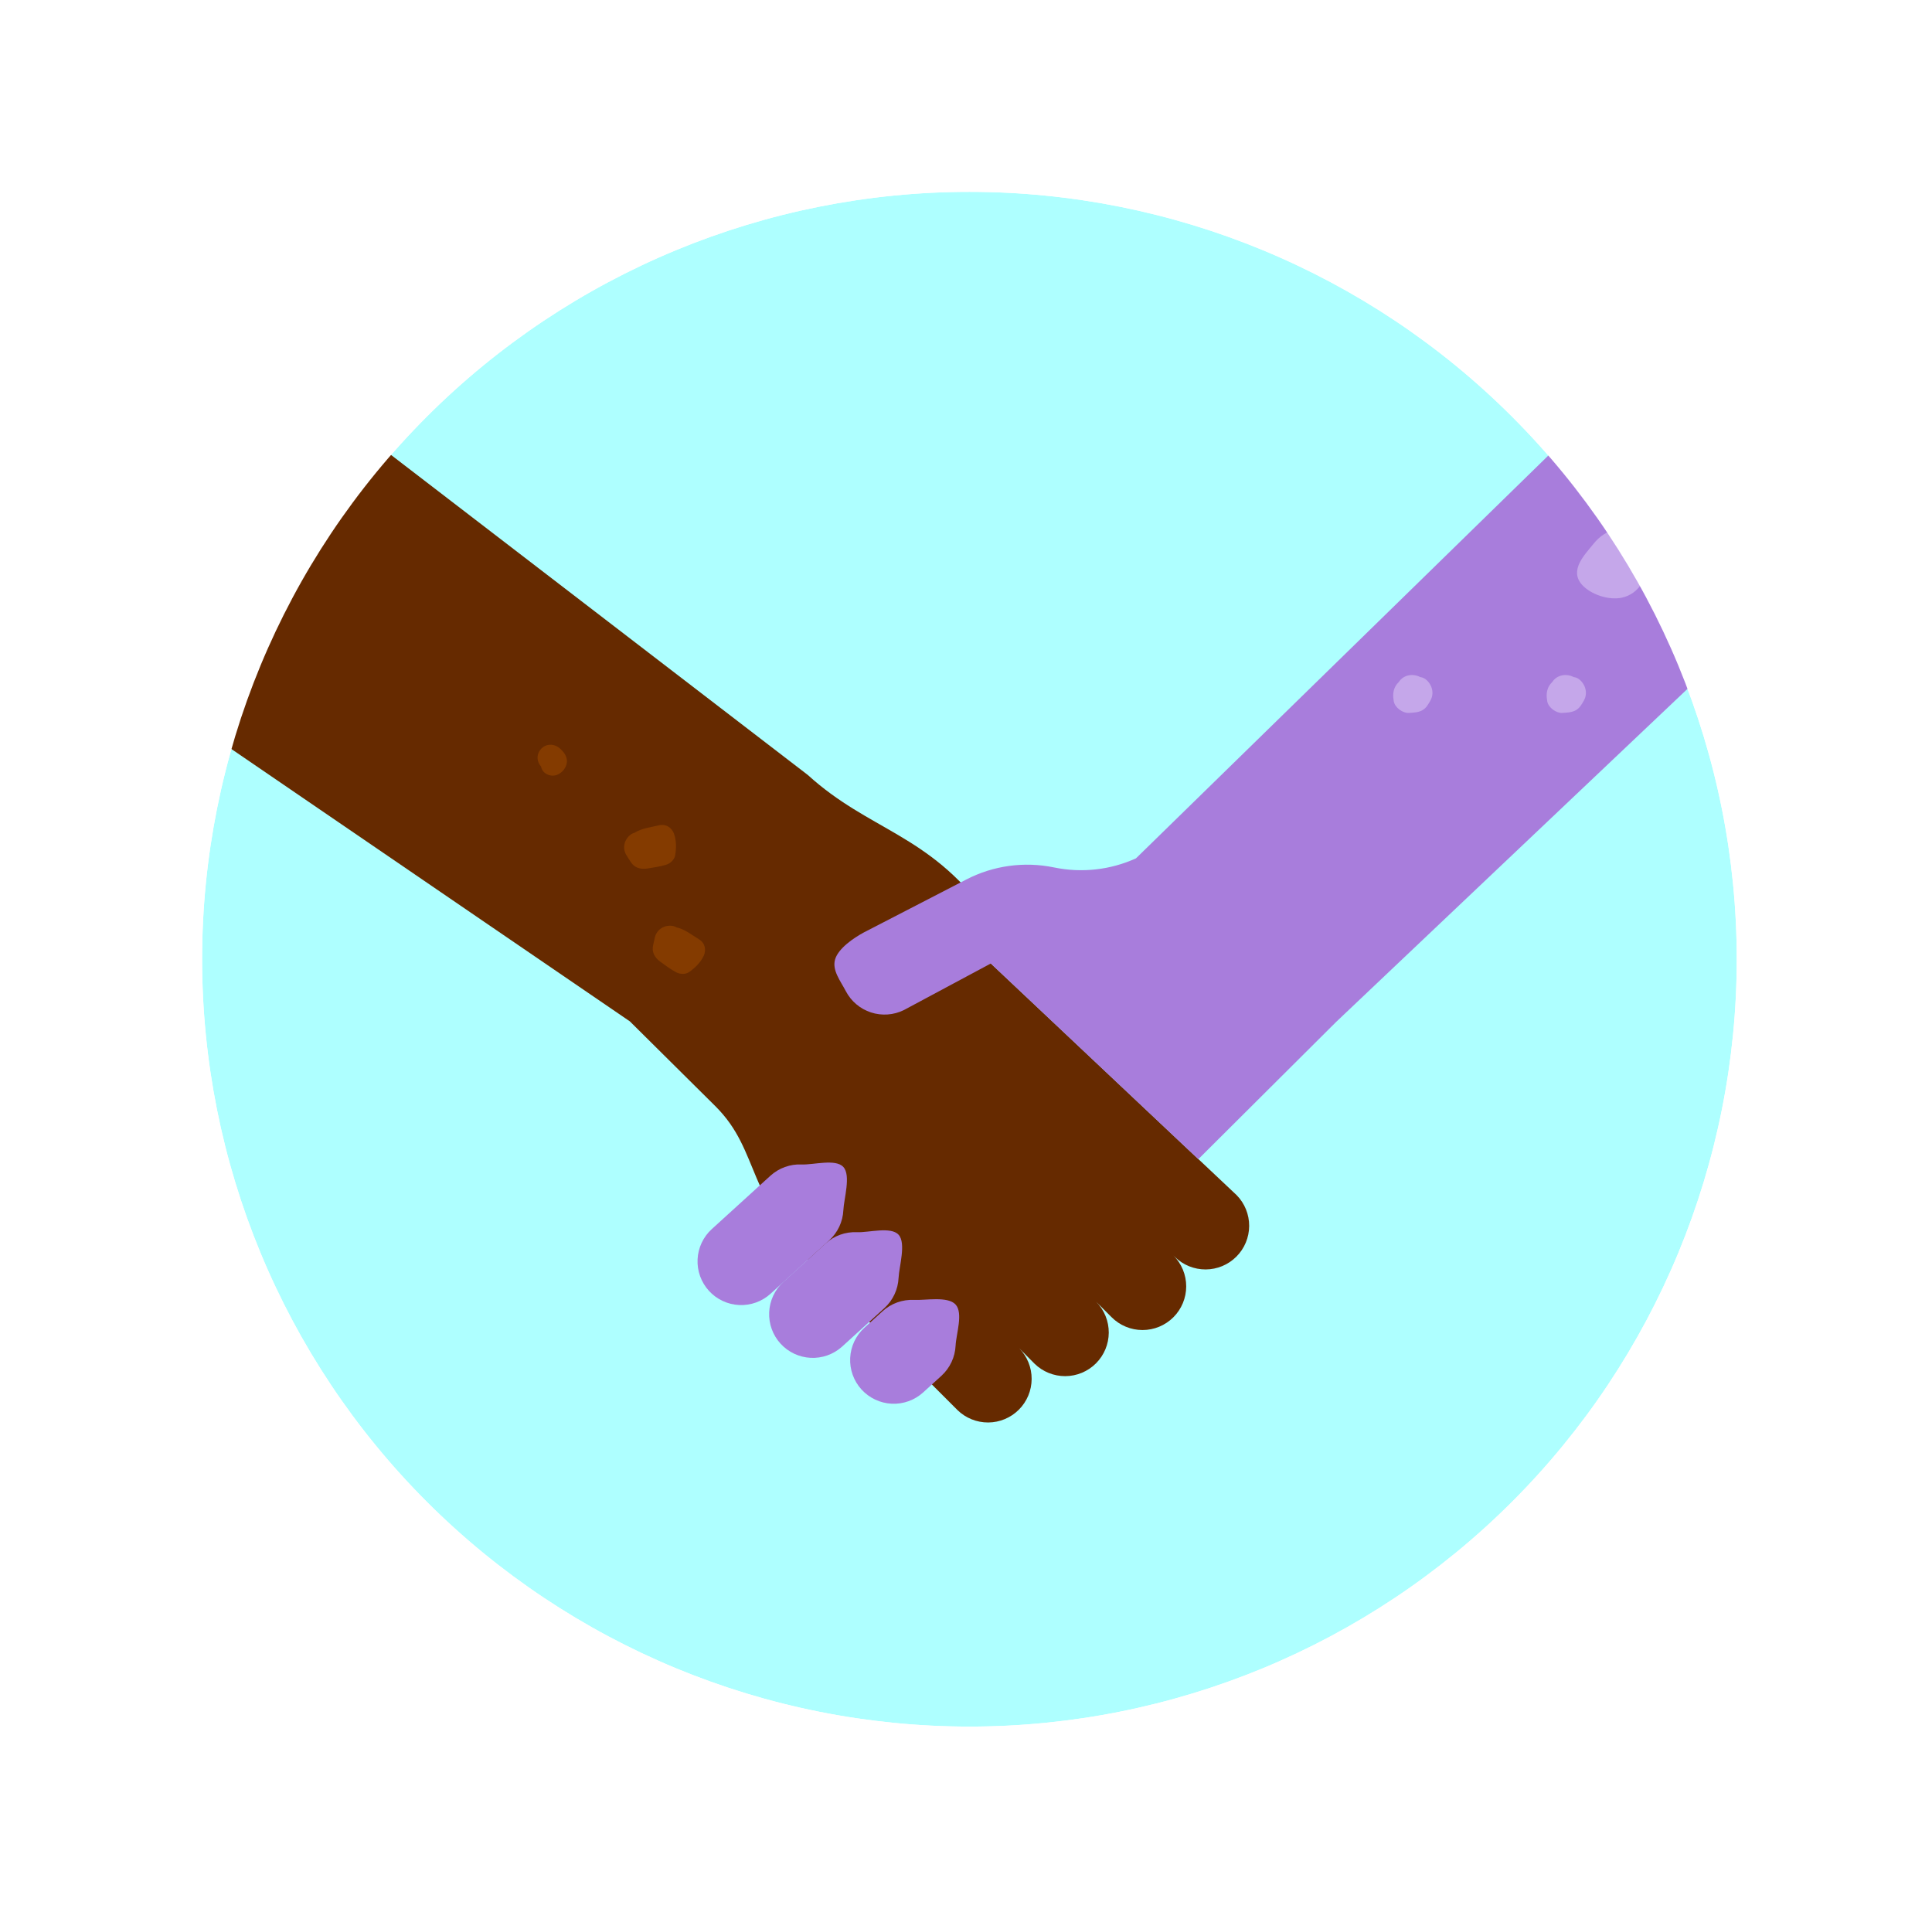
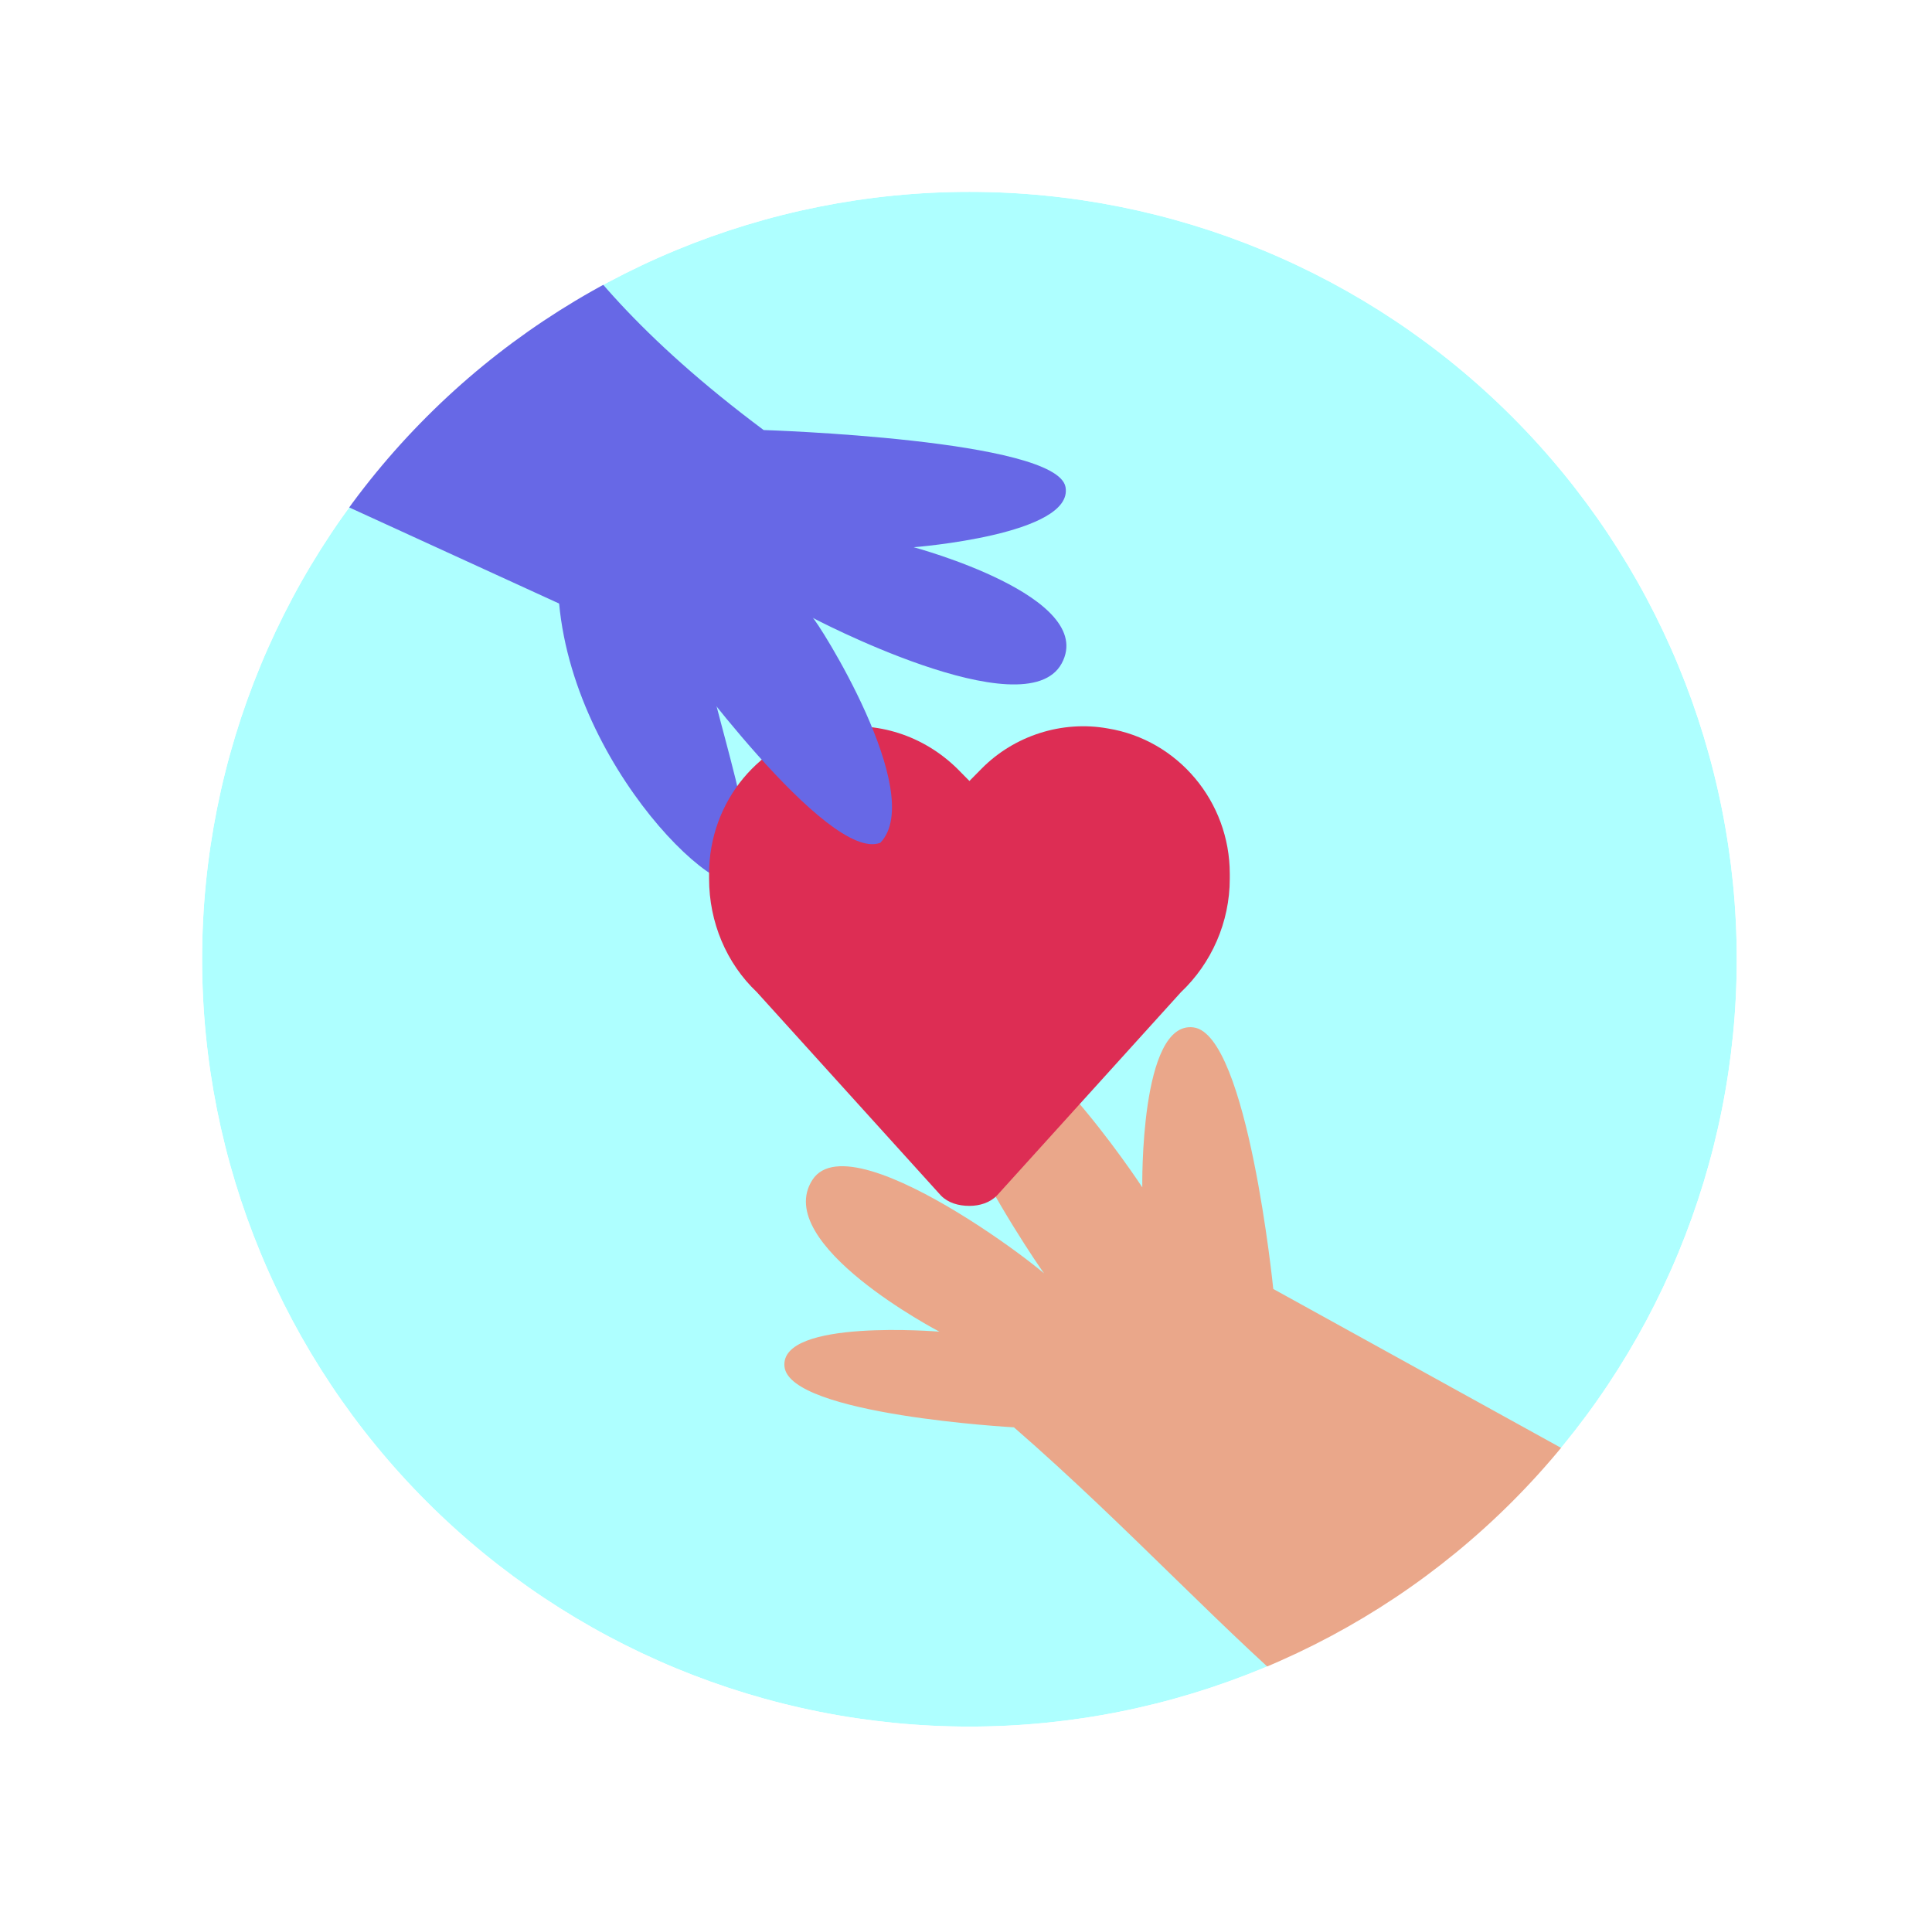
<svg xmlns="http://www.w3.org/2000/svg" width="141" height="140" viewBox="0 0 141 140" fill="none">
-   <mask id="mask0_9398_592" style="mask-type:alpha" maskUnits="userSpaceOnUse" x="14" y="14" width="113" height="112">
+   <mask id="mask0_11833_2001" style="mask-type:alpha" maskUnits="userSpaceOnUse" x="14" y="14" width="113" height="112">
    <path d="M14.75 70C14.75 84.852 20.65 99.096 31.152 109.598C41.654 120.1 55.898 126 70.75 126C85.602 126 99.846 120.1 110.348 109.598C120.85 99.096 126.75 84.852 126.75 70C126.75 55.148 120.85 40.904 110.348 30.402C99.846 19.9 85.602 14 70.75 14C55.898 14 41.654 19.9 31.152 30.402C20.65 40.904 14.75 55.148 14.75 70Z" fill="#E8F4FA" />
  </mask>
-   <g mask="url(#mask0_9398_592)">
+   <g mask="url(#mask0_11833_2001)">
    <path d="M14.75 70C14.75 84.852 20.65 99.096 31.152 109.598C41.654 120.1 55.898 126 70.75 126C85.602 126 99.846 120.1 110.348 109.598C120.85 99.096 126.75 84.852 126.75 70C126.75 55.148 120.85 40.904 110.348 30.402C99.846 19.9 85.602 14 70.75 14C55.898 14 41.654 19.9 31.152 30.402C20.65 40.904 14.75 55.148 14.75 70Z" fill="#AEFFFF" />
-     <path d="M58.956 56.555C63.436 60.625 67.726 60.833 71.976 66.595C73.071 68.082 70.436 66.476 72.109 70.115L90.255 87.22C90.843 87.82 91.17 88.627 91.166 89.467C91.162 90.307 90.826 91.112 90.232 91.705C89.638 92.299 88.834 92.635 87.994 92.639C87.154 92.643 86.347 92.316 85.747 91.728L85.638 91.619C86.235 92.217 86.571 93.028 86.571 93.873C86.571 94.719 86.235 95.53 85.637 96.127C85.039 96.725 84.228 97.061 83.382 97.061C82.537 97.061 81.726 96.725 81.128 96.127L80.008 95.007C80.596 95.607 80.923 96.414 80.919 97.254C80.915 98.094 80.579 98.898 79.986 99.492C79.392 100.086 78.587 100.422 77.748 100.426C76.908 100.43 76.1 100.103 75.5 99.515L74.38 98.388C74.968 98.988 75.295 99.795 75.291 100.635C75.287 101.475 74.951 102.279 74.358 102.873C73.764 103.467 72.959 103.803 72.12 103.807C71.28 103.811 70.472 103.484 69.872 102.896L60.107 93.131C54.3 87.325 55.538 84.053 52.218 80.734L45.97 74.537L14.75 53.2L23.85 29.6L58.956 56.555Z" fill="#662A00" />
-     <path d="M30.827 22.137C30.656 21.671 30.231 21.389 29.724 21.51C29.164 21.645 28.456 21.725 27.964 22.043C27.878 22.066 27.798 22.102 27.722 22.146C27.22 22.469 27.018 23.123 27.327 23.656C27.43 23.831 27.542 23.997 27.65 24.167C27.928 24.62 28.376 24.736 28.869 24.664C29.321 24.597 29.783 24.521 30.222 24.396C30.526 24.31 30.845 24.037 30.903 23.71C30.992 23.199 31.001 22.63 30.822 22.137H30.827Z" fill="#662A00" />
-     <path d="M97.501 74.588L127.45 46.2L117.65 28.7L82.905 62.639C81.042 63.484 78.96 63.718 76.956 63.308L76.915 63.3C74.747 62.854 72.491 63.165 70.525 64.181L63.03 68.053C62.297 68.452 61.194 69.201 60.95 70C60.706 70.799 61.34 71.582 61.725 72.323C62.11 73.064 62.771 73.624 63.565 73.883C64.358 74.142 65.222 74.08 65.97 73.709L72.307 70.314L87.453 84.594L97.501 74.588Z" fill="#A87DDC" />
-     <path d="M115.646 50.093C115.52 49.798 115.238 49.466 114.893 49.417C114.88 49.417 114.866 49.417 114.853 49.412C114.315 49.126 113.625 49.247 113.293 49.762C113.19 49.86 113.11 49.964 113.047 50.071C112.854 50.429 112.85 50.774 112.917 51.169C112.998 51.639 113.571 52.056 114.037 52.025C114.373 52.002 114.696 51.998 115.001 51.832C115.292 51.675 115.431 51.402 115.588 51.133C115.776 50.81 115.789 50.434 115.646 50.093Z" fill="#C5A7EA" />
-     <path d="M104.446 50.093C104.32 49.798 104.038 49.466 103.693 49.417C103.68 49.417 103.666 49.417 103.653 49.412C103.115 49.126 102.425 49.247 102.094 49.762C101.99 49.86 101.91 49.964 101.847 50.071C101.654 50.429 101.65 50.774 101.717 51.169C101.798 51.639 102.371 52.056 102.837 52.025C103.173 52.002 103.496 51.998 103.801 51.832C104.092 51.675 104.231 51.402 104.388 51.133C104.576 50.81 104.589 50.434 104.446 50.093Z" fill="#C5A7EA" />
-     <path d="M117.991 38.639C117.31 38.733 116.737 39.141 116.311 39.669C115.648 40.489 114.51 41.609 115.455 42.671C116.096 43.388 117.404 43.814 118.345 43.621C120.989 43.079 121.092 38.209 117.987 38.639H117.991Z" fill="#C5A7EA" />
-     <path d="M65.579 90.106C66.143 90.725 65.619 92.418 65.579 93.254C65.56 93.672 65.458 94.083 65.28 94.461C65.102 94.84 64.851 95.18 64.541 95.462L61.447 98.28C60.82 98.841 59.998 99.132 59.157 99.089C58.317 99.046 57.528 98.673 56.962 98.051C56.396 97.429 56.099 96.608 56.135 95.768C56.171 94.928 56.538 94.136 57.156 93.565L60.25 90.748C60.559 90.466 60.921 90.248 61.315 90.106C61.709 89.964 62.127 89.901 62.545 89.921C63.381 89.96 65.016 89.487 65.579 90.106Z" fill="#A87DDC" />
-     <path d="M69.741 95.2C70.31 95.825 69.781 97.351 69.741 98.196C69.702 99.04 69.328 99.834 68.703 100.404L67.377 101.611C66.752 102.18 65.926 102.477 65.082 102.438C64.237 102.398 63.443 102.024 62.873 101.399C62.304 100.774 62.007 99.948 62.047 99.103C62.086 98.259 62.46 97.465 63.085 96.895L64.411 95.689C65.036 95.12 65.862 94.822 66.706 94.862C67.551 94.902 69.172 94.575 69.741 95.2Z" fill="#A87DDC" />
-     <path d="M61.55 85.163C62.114 85.782 61.59 87.475 61.55 88.312C61.531 88.73 61.429 89.14 61.251 89.519C61.072 89.898 60.821 90.238 60.512 90.52L56.24 94.409C55.931 94.691 55.569 94.909 55.175 95.051C54.781 95.193 54.363 95.256 53.945 95.236C53.526 95.216 53.116 95.115 52.737 94.936C52.358 94.758 52.018 94.507 51.737 94.198C51.455 93.888 51.237 93.526 51.095 93.132C50.953 92.738 50.89 92.32 50.91 91.902C50.929 91.484 51.031 91.073 51.209 90.695C51.387 90.316 51.638 89.976 51.948 89.694L56.221 85.805C56.53 85.523 56.892 85.305 57.286 85.163C57.68 85.021 58.098 84.958 58.516 84.978C59.352 85.017 60.987 84.543 61.55 85.163Z" fill="#A87DDC" />
-     <path d="M77.56 92.562L80.001 95.005L77.56 92.562Z" fill="#FFCEBF" />
-     <path d="M82.257 88.242L85.638 91.624L82.257 88.242Z" fill="#FFCEBF" />
-     <path d="M73.052 97.072L75.493 99.513L73.052 97.072Z" fill="#FFCEBF" />
-     <path d="M41.339 55.295C41.258 55.013 41.079 54.816 40.868 54.623C40.438 54.238 39.797 54.247 39.43 54.721C39.125 55.116 39.188 55.595 39.484 55.936C39.52 56.097 39.591 56.245 39.703 56.352C39.999 56.621 40.42 56.688 40.774 56.491C41.191 56.258 41.478 55.779 41.339 55.295Z" fill="#843B00" />
-     <path d="M49.196 60.855C49.026 60.389 48.6 60.107 48.094 60.228C47.534 60.362 46.826 60.443 46.333 60.761C46.248 60.784 46.167 60.819 46.091 60.864C45.589 61.187 45.388 61.841 45.697 62.374C45.8 62.549 45.912 62.715 46.02 62.885C46.297 63.337 46.745 63.454 47.238 63.382C47.691 63.315 48.152 63.239 48.591 63.114C48.896 63.028 49.214 62.755 49.272 62.428C49.362 61.917 49.371 61.348 49.192 60.855H49.196Z" fill="#843B00" />
-     <path d="M51.351 69.772C51.56 69.323 51.459 68.822 51.015 68.549C50.524 68.249 49.967 67.805 49.393 67.681C49.317 67.637 49.235 67.605 49.149 67.583C48.566 67.456 47.961 67.776 47.803 68.372C47.752 68.569 47.714 68.765 47.669 68.961C47.546 69.478 47.78 69.877 48.18 70.175C48.547 70.447 48.927 70.72 49.327 70.942C49.602 71.097 50.02 71.128 50.293 70.938C50.717 70.641 51.126 70.245 51.348 69.769L51.351 69.772Z" fill="#843B00" />
+     <path d="M197.718 73.224C266.708 110.827 136.05 133.661 119.079 134.5C102.108 135.339 90.957 118.907 73.999 104.161C73.999 104.161 57.624 103.258 57.253 99.732C56.882 96.206 68.559 97.18 68.559 97.18C68.559 97.18 56.285 90.776 59.289 86.106C62.292 81.437 78.867 94.704 76.609 93.473C76.343 93.328 64.978 76.716 69.556 74.625C74.136 72.535 83.366 86.647 83.366 86.647C83.366 86.647 83.171 74.434 87.116 74.977C91.061 75.521 92.925 94.062 92.925 94.062L119.079 108.504C213.906 100.046 161.359 73.45 197.718 73.224Z" fill="#EAA78A" />
+     <path d="M51.25 46.5C51.587 50.941 56.505 63.612 53.866 64.426C51.227 65.241 38.919 52.398 40.933 39.049C39.304 33.772 45.111 42.814 47.75 42C50.389 41.186 53.254 39.887 51.25 46.5Z" fill="#6768E6" />
+     <path d="M55.238 72.405C53.012 70.3 51.75 67.293 51.75 64.135V63.759C51.75 58.497 55.461 53.986 60.582 53.159C63.996 52.558 67.41 53.686 69.859 56.091L70.75 56.993L71.641 56.091C74.016 53.686 77.504 52.558 80.844 53.159C85.965 53.986 89.75 58.497 89.75 63.759V64.135C89.75 67.293 88.414 70.3 86.188 72.405L72.754 87.248C72.234 87.775 71.492 88 70.75 88C69.934 88 69.191 87.775 68.672 87.248L55.238 72.405Z" fill="#DD2D54" />
+     <path d="M37.25 8.5C37.25 8.5 37.715 17.951 55.733 31.383C55.733 31.383 77.129 32.054 77.763 35.542C78.398 39.03 66.681 39.935 66.681 39.935C66.681 39.935 80.127 43.532 77.483 48.414C74.838 53.295 59.035 44.957 59.311 45.081C59.587 45.206 67.691 57.909 64.25 61.5C60.413 63.022 49.278 47.642 49.278 47.642C44.144 40.091 43.839 53.892 42.617 44.874L15.453 32.436L37.25 8.5Z" fill="#6768E6" />
  </g>
</svg>
